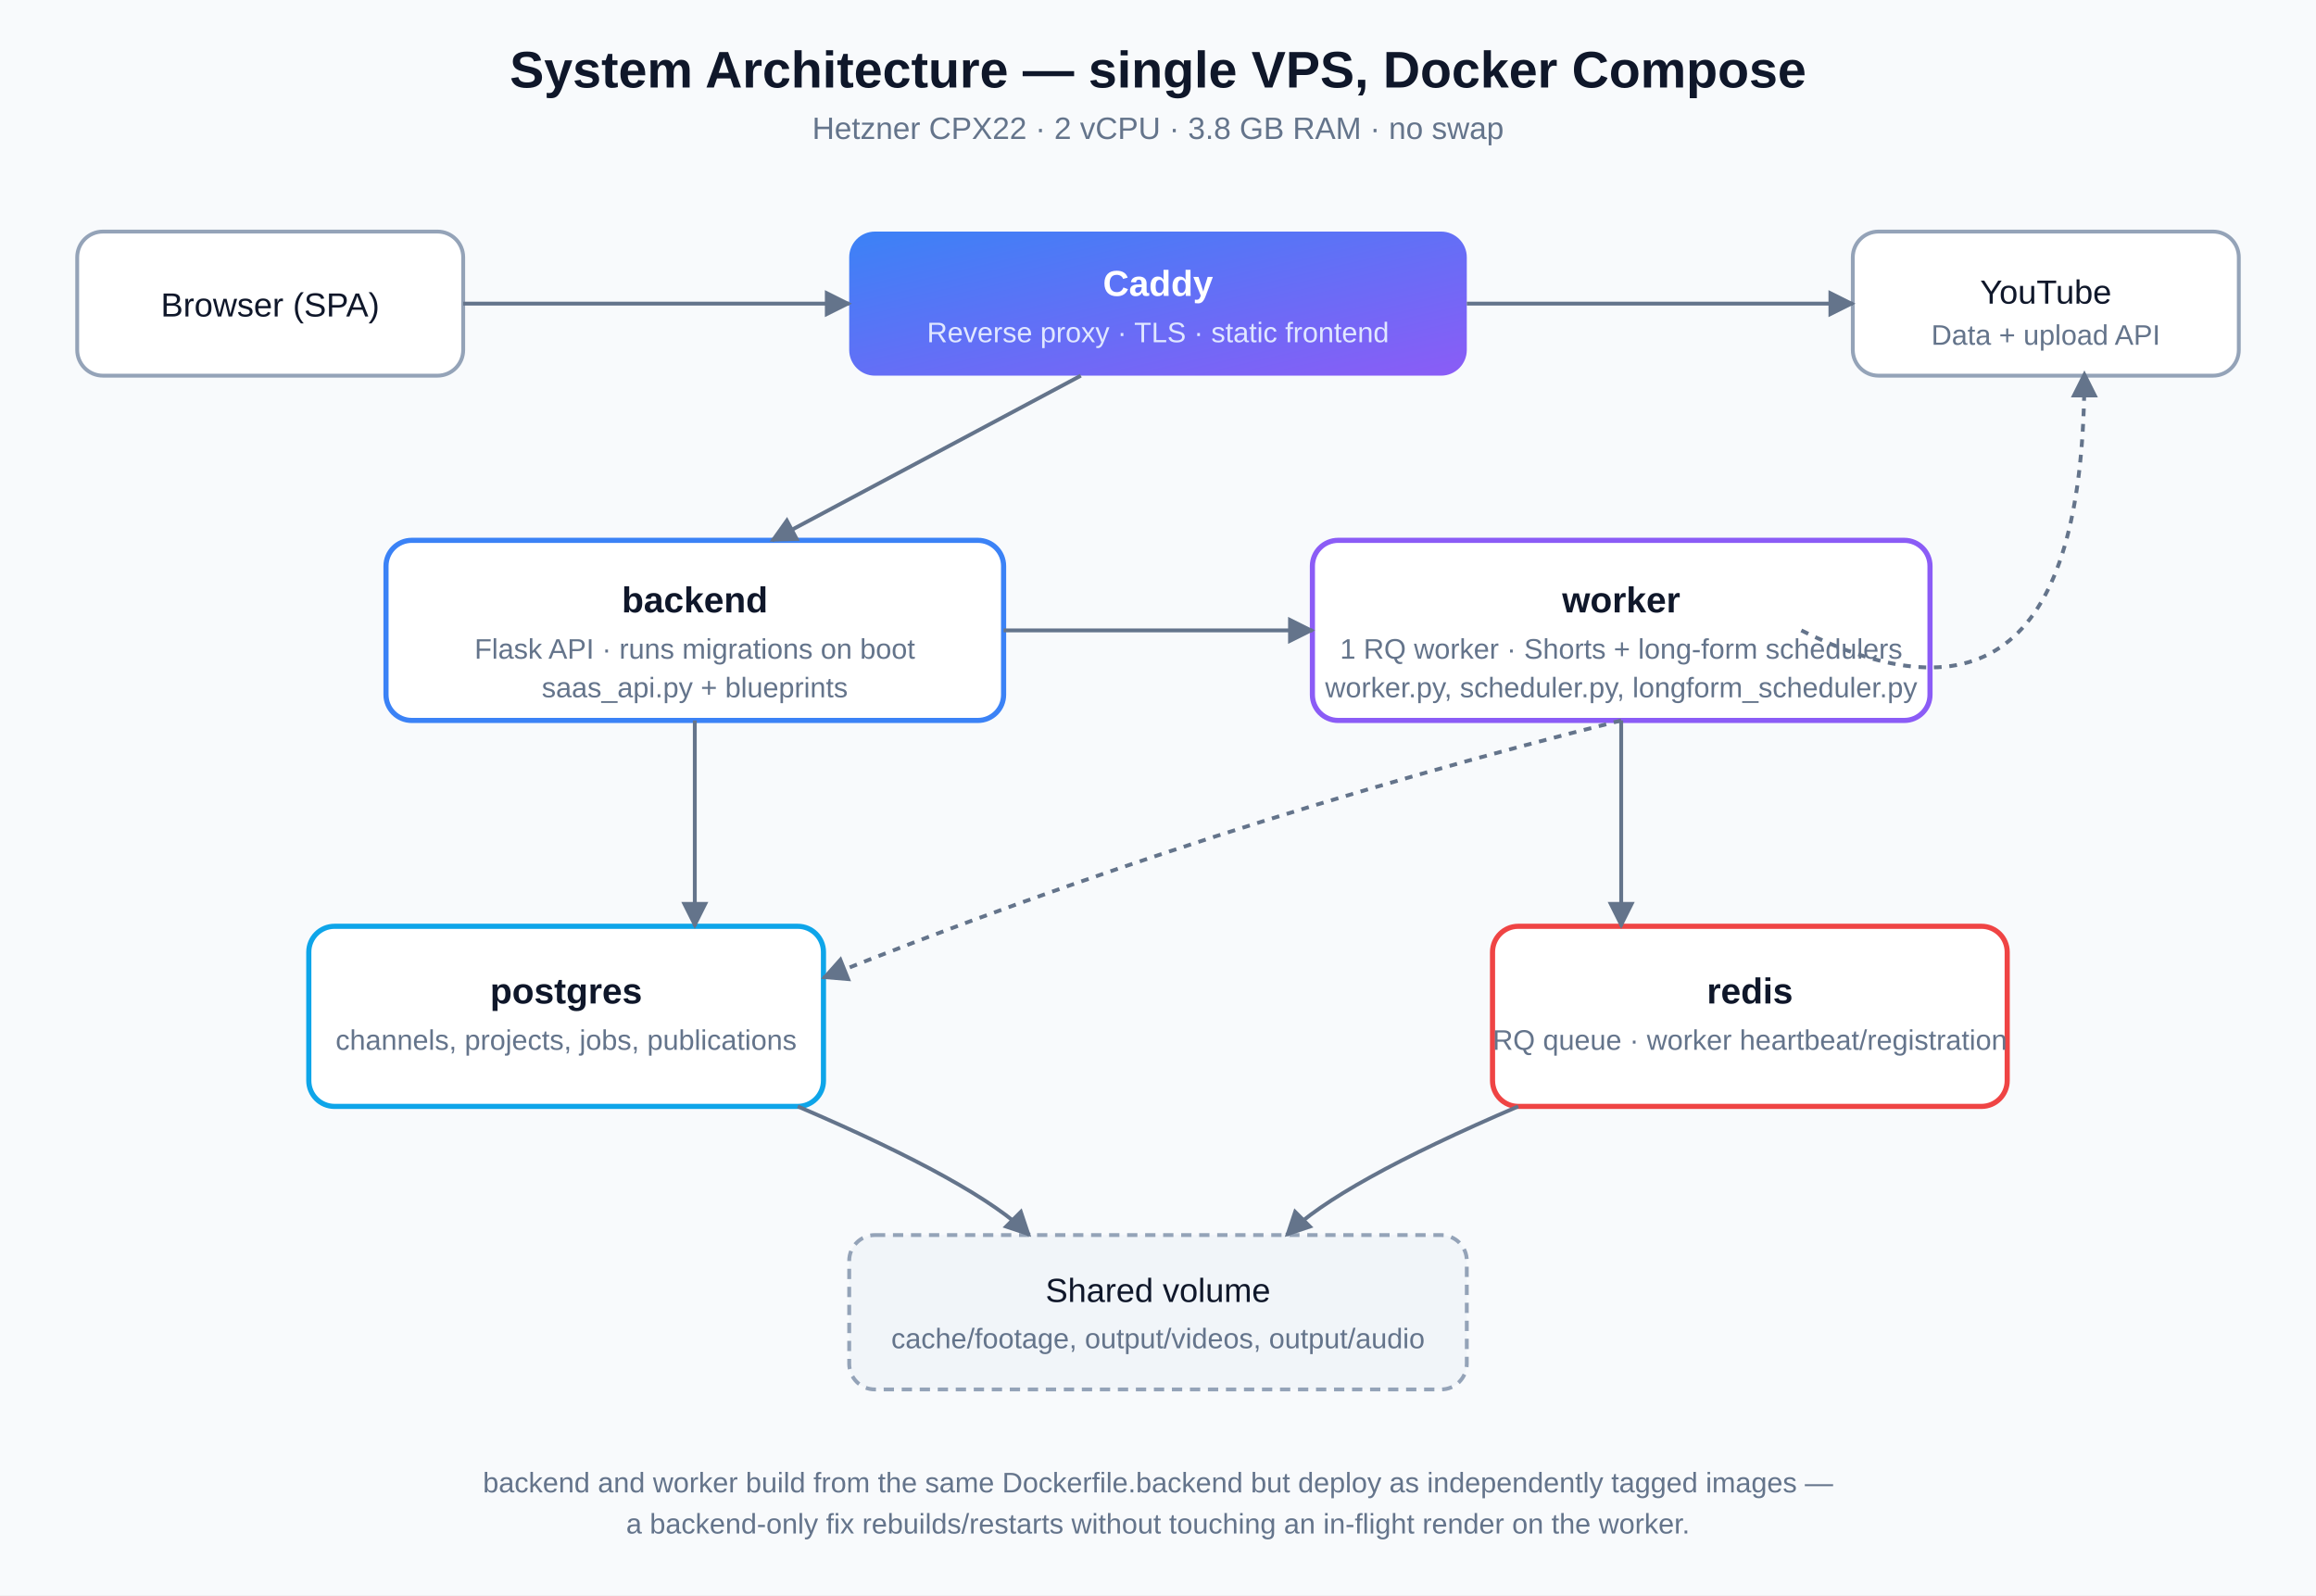
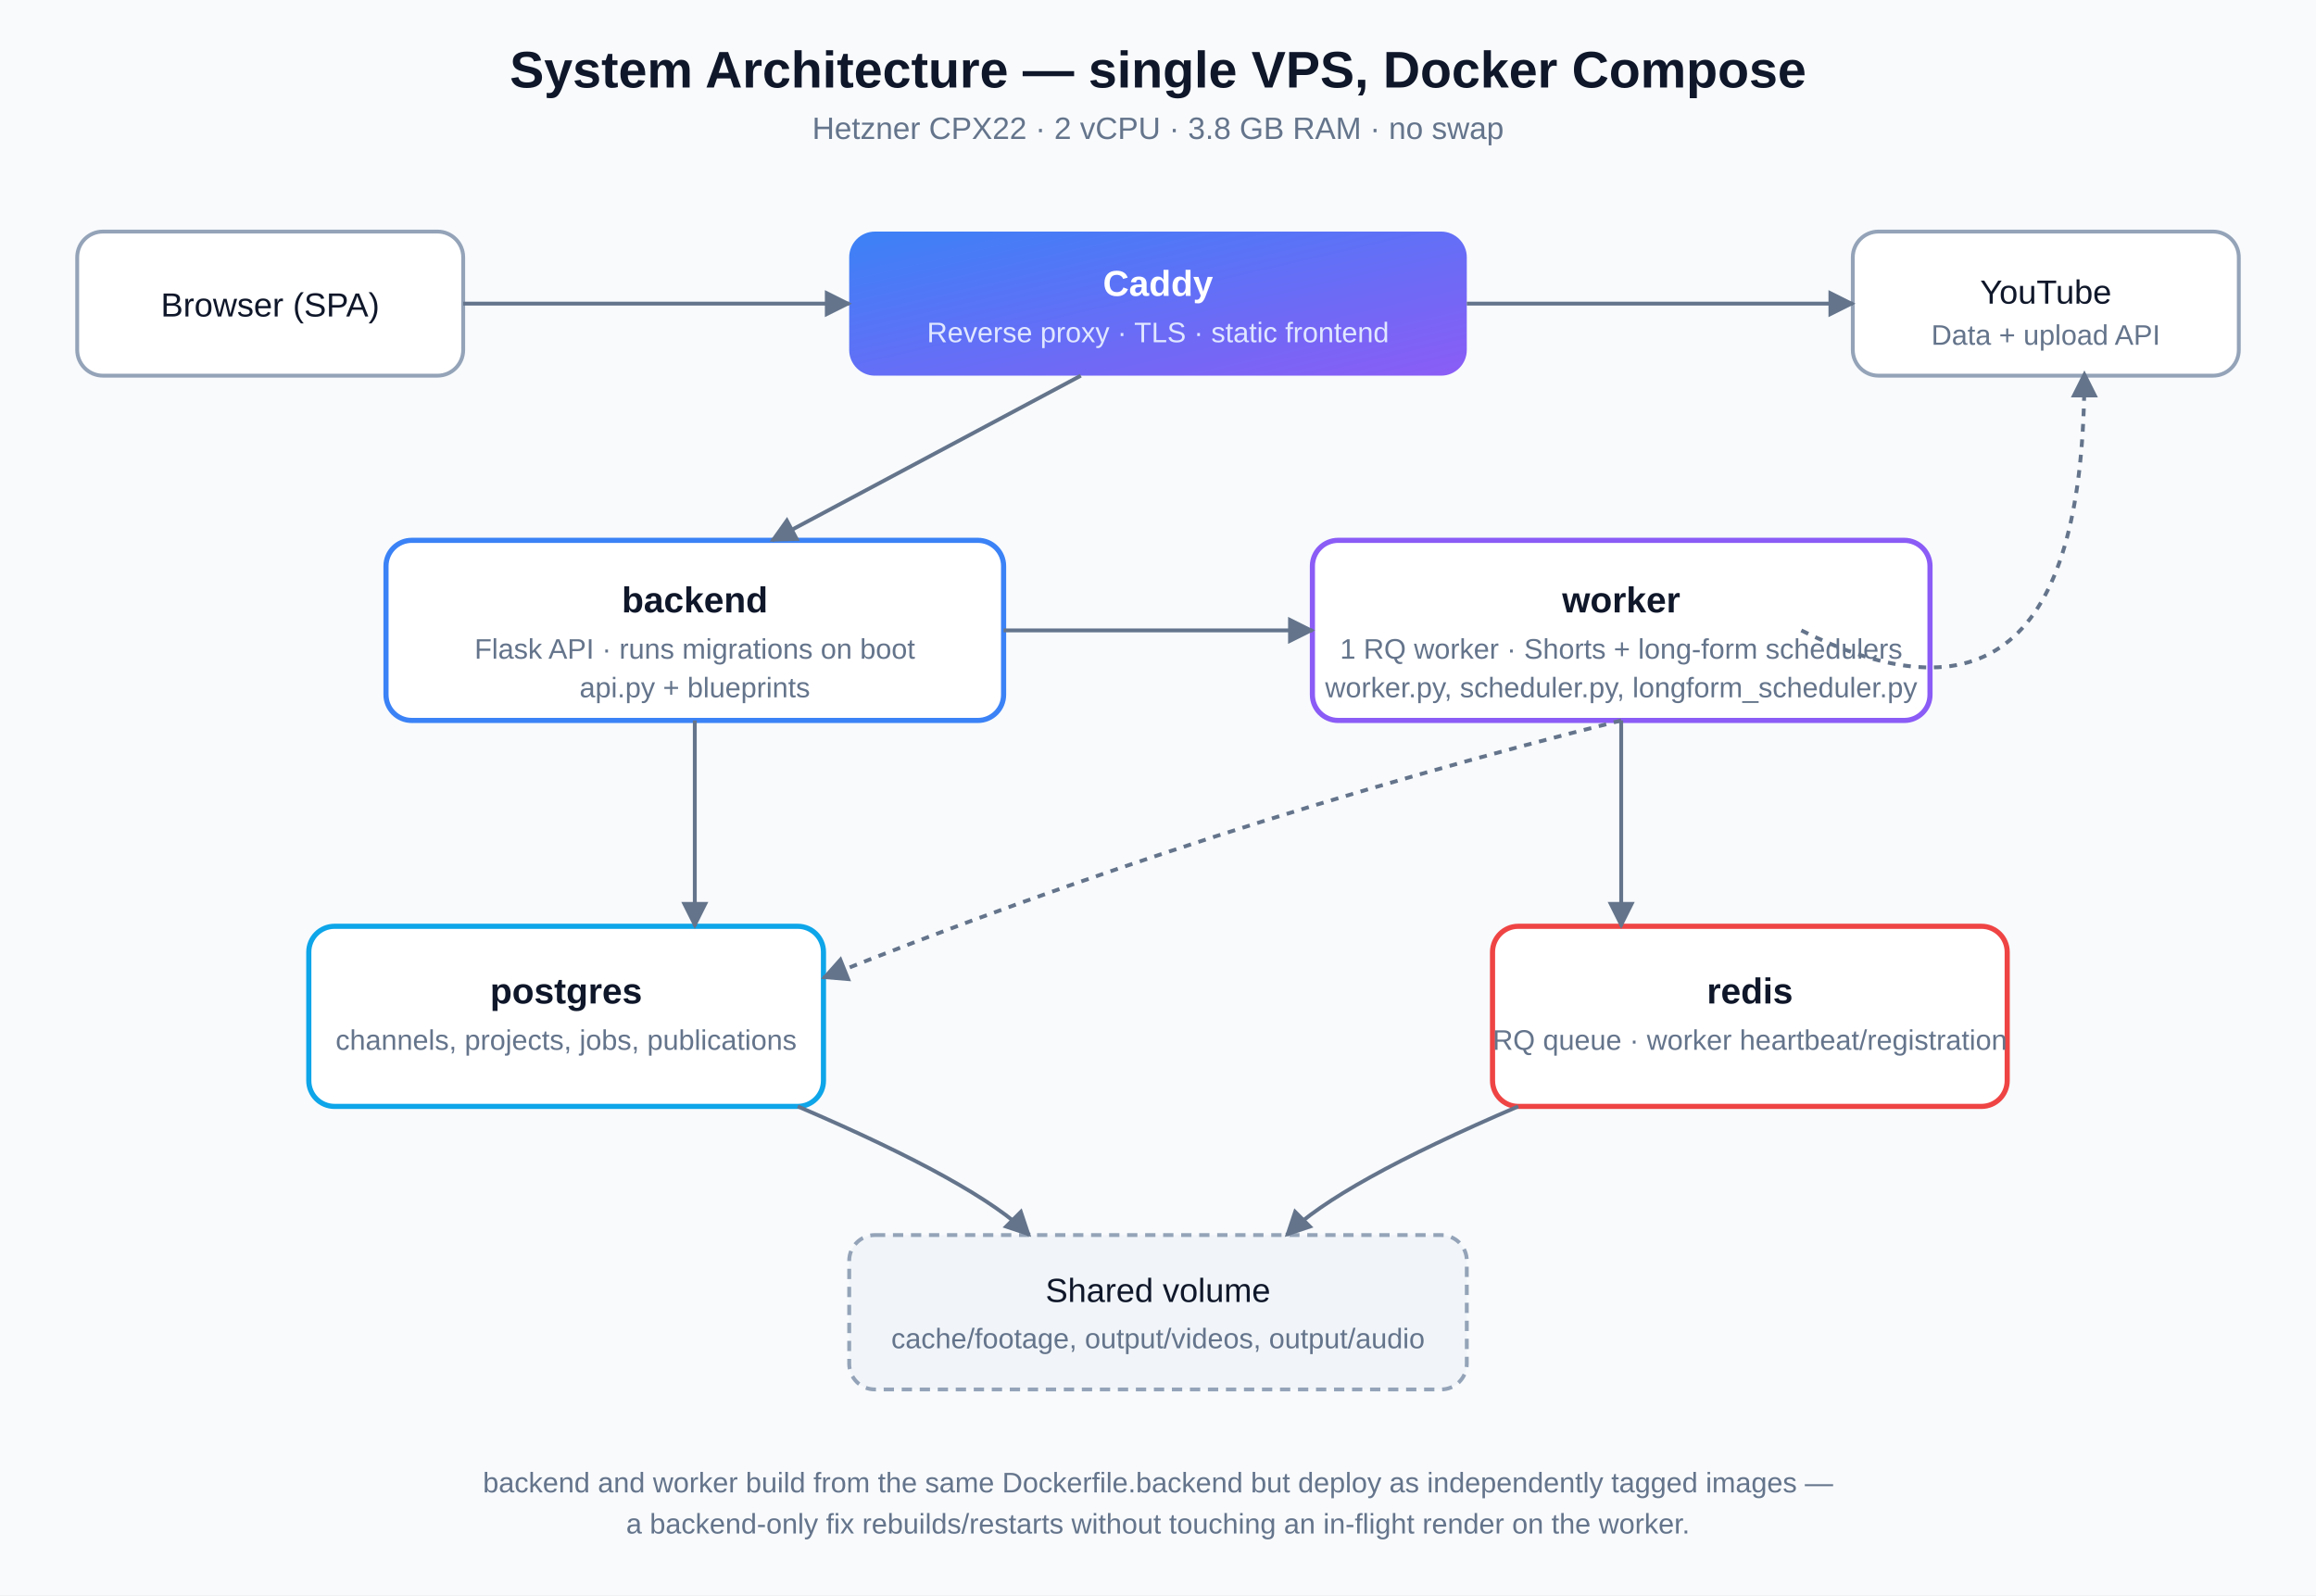
<svg xmlns="http://www.w3.org/2000/svg" viewBox="0 0 900 620" font-family="Arial, Helvetica, sans-serif">
  <defs>
    <linearGradient id="g1" x1="0" y1="0" x2="1" y2="1">
      <stop offset="0" stop-color="#3B82F6" />
      <stop offset="1" stop-color="#8B5CF6" />
    </linearGradient>
    <marker id="arrow" viewBox="0 0 10 10" refX="9" refY="5" markerWidth="7" markerHeight="7" orient="auto-start-reverse">
      <path d="M0,0 L10,5 L0,10 z" fill="#64748b" />
    </marker>
  </defs>
  <rect width="900" height="620" fill="#f8fafc" />
  <text x="450" y="34" text-anchor="middle" font-size="20" font-weight="700" fill="#0f172a">System Architecture — single VPS, Docker Compose</text>
  <text x="450" y="54" text-anchor="middle" font-size="12" fill="#64748b">Hetzner CPX22 · 2 vCPU · 3.8 GB RAM · no swap</text>
  <rect x="30" y="90" width="150" height="56" rx="10" fill="#ffffff" stroke="#94a3b8" stroke-width="1.5" />
  <text x="105" y="123" text-anchor="middle" font-size="13" fill="#0f172a">Browser (SPA)</text>
  <rect x="720" y="90" width="150" height="56" rx="10" fill="#ffffff" stroke="#94a3b8" stroke-width="1.5" />
  <text x="795" y="118" text-anchor="middle" font-size="13" fill="#0f172a">YouTube</text>
  <text x="795" y="134" text-anchor="middle" font-size="11" fill="#64748b">Data + upload API</text>
  <rect x="330" y="90" width="240" height="56" rx="10" fill="url(#g1)" />
  <text x="450" y="115" text-anchor="middle" font-size="14" font-weight="700" fill="#ffffff">Caddy</text>
  <text x="450" y="133" text-anchor="middle" font-size="11" fill="#e0e7ff">Reverse proxy · TLS · static frontend</text>
  <rect x="150" y="210" width="240" height="70" rx="10" fill="#ffffff" stroke="#3B82F6" stroke-width="2" />
  <text x="270" y="238" text-anchor="middle" font-size="14" font-weight="700" fill="#0f172a">backend</text>
  <text x="270" y="256" text-anchor="middle" font-size="11" fill="#64748b">Flask API · runs migrations on boot</text>
-   <text x="270" y="271" text-anchor="middle" font-size="11" fill="#64748b">saas_api.py + blueprints</text>
+   <text x="270" y="271" text-anchor="middle" font-size="11" fill="#64748b">api.py + blueprints</text>
  <rect x="510" y="210" width="240" height="70" rx="10" fill="#ffffff" stroke="#8B5CF6" stroke-width="2" />
  <text x="630" y="238" text-anchor="middle" font-size="14" font-weight="700" fill="#0f172a">worker</text>
  <text x="630" y="256" text-anchor="middle" font-size="11" fill="#64748b">1 RQ worker · Shorts + long-form schedulers</text>
  <text x="630" y="271" text-anchor="middle" font-size="11" fill="#64748b">worker.py, scheduler.py, longform_scheduler.py</text>
  <rect x="120" y="360" width="200" height="70" rx="10" fill="#ffffff" stroke="#0ea5e9" stroke-width="2" />
  <text x="220" y="390" text-anchor="middle" font-size="14" font-weight="700" fill="#0f172a">postgres</text>
  <text x="220" y="408" text-anchor="middle" font-size="11" fill="#64748b">channels, projects, jobs, publications</text>
  <rect x="580" y="360" width="200" height="70" rx="10" fill="#ffffff" stroke="#ef4444" stroke-width="2" />
  <text x="680" y="390" text-anchor="middle" font-size="14" font-weight="700" fill="#0f172a">redis</text>
  <text x="680" y="408" text-anchor="middle" font-size="11" fill="#64748b">RQ queue · worker heartbeat/registration</text>
  <rect x="330" y="480" width="240" height="60" rx="10" fill="#f1f5f9" stroke="#94a3b8" stroke-width="1.5" stroke-dasharray="4,3" />
  <text x="450" y="506" text-anchor="middle" font-size="13" fill="#0f172a">Shared volume</text>
  <text x="450" y="524" text-anchor="middle" font-size="11" fill="#64748b">cache/footage, output/videos, output/audio</text>
  <path d="M180 118 H330" stroke="#64748b" stroke-width="1.5" fill="none" marker-end="url(#arrow)" />
  <path d="M570 118 H720" stroke="#64748b" stroke-width="1.5" fill="none" marker-end="url(#arrow)" />
  <path d="M420 146 L300 210" stroke="#64748b" stroke-width="1.5" fill="none" marker-end="url(#arrow)" />
  <path d="M270 280 V360" stroke="#64748b" stroke-width="1.5" fill="none" marker-end="url(#arrow)" />
  <path d="M390 245 H510" stroke="#64748b" stroke-width="1.5" fill="none" marker-end="url(#arrow)" />
  <path d="M630 280 V360" stroke="#64748b" stroke-width="1.5" fill="none" marker-end="url(#arrow)" />
  <path d="M630 280 Q470 320 320 380" stroke="#64748b" stroke-width="1.5" fill="none" marker-end="url(#arrow)" stroke-dasharray="3,3" />
  <path d="M310 430 Q380 460 400 480" stroke="#64748b" stroke-width="1.5" fill="none" marker-end="url(#arrow)" />
  <path d="M590 430 Q520 460 500 480" stroke="#64748b" stroke-width="1.5" fill="none" marker-end="url(#arrow)" />
  <path d="M700 245 Q810 300 810 145" stroke="#64748b" stroke-width="1.5" fill="none" marker-end="url(#arrow)" stroke-dasharray="3,3" />
  <text x="450" y="580" text-anchor="middle" font-size="11" fill="#64748b">backend and worker build from the same Dockerfile.backend but deploy as independently tagged images —</text>
  <text x="450" y="596" text-anchor="middle" font-size="11" fill="#64748b">a backend-only fix rebuilds/restarts without touching an in-flight render on the worker.</text>
</svg>
